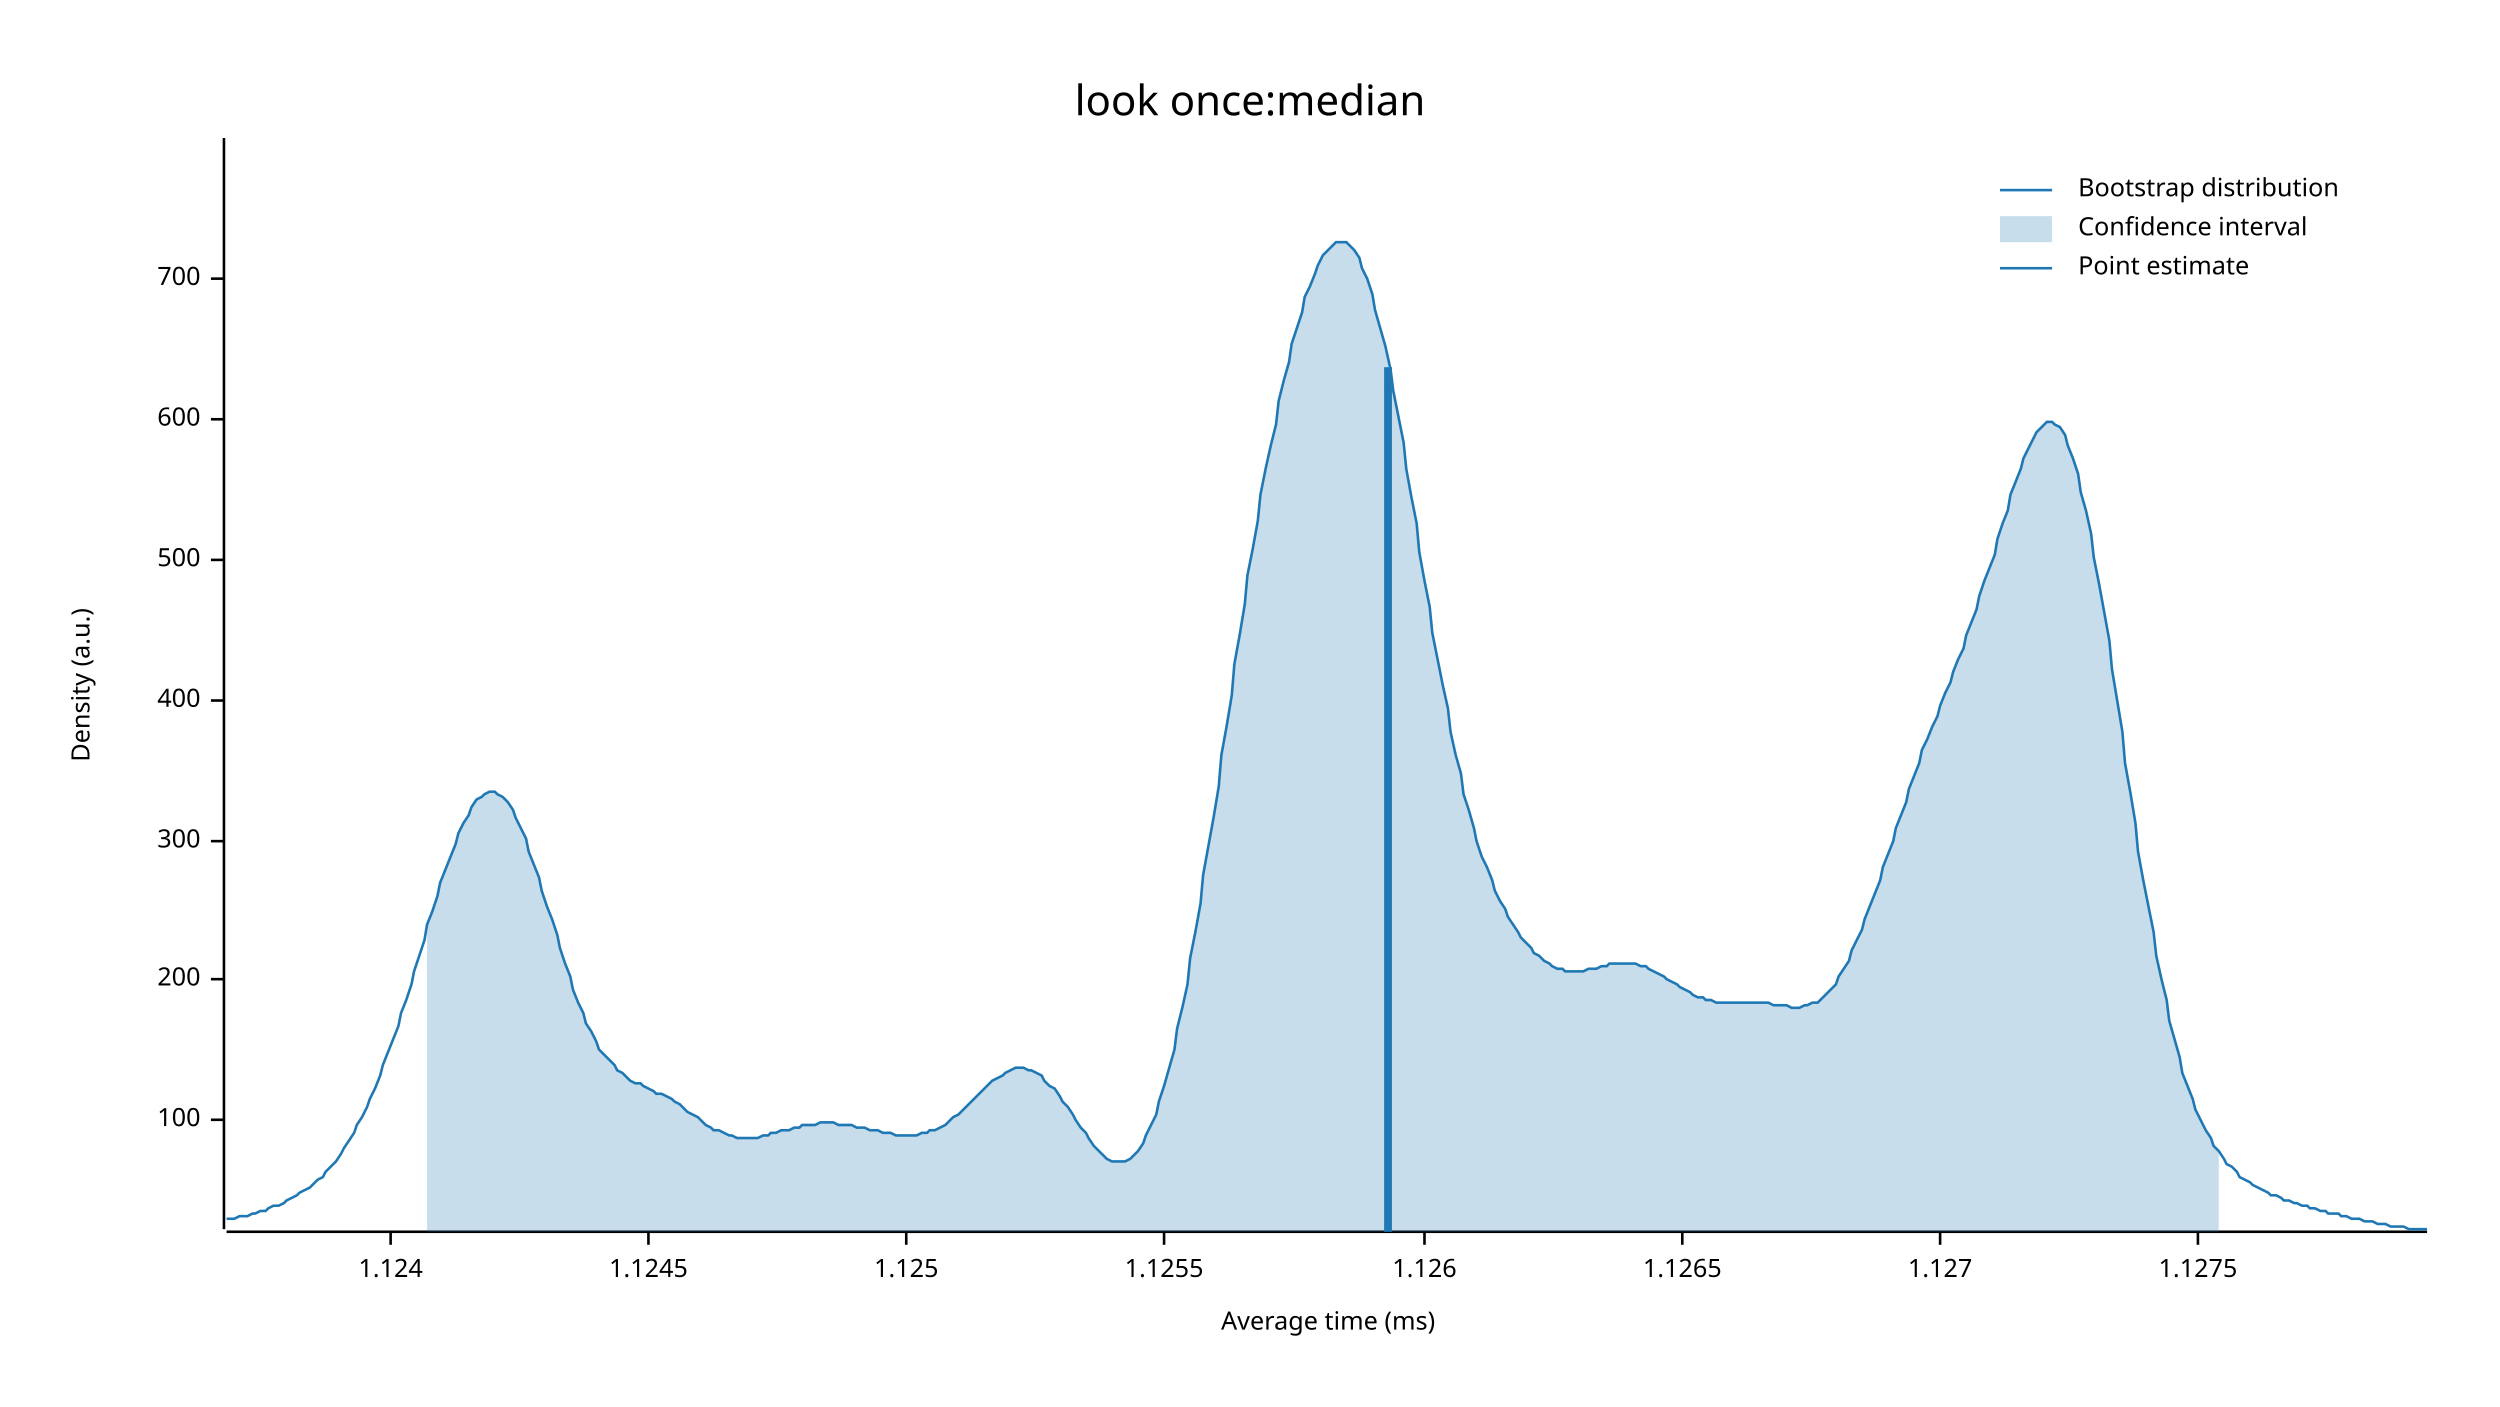
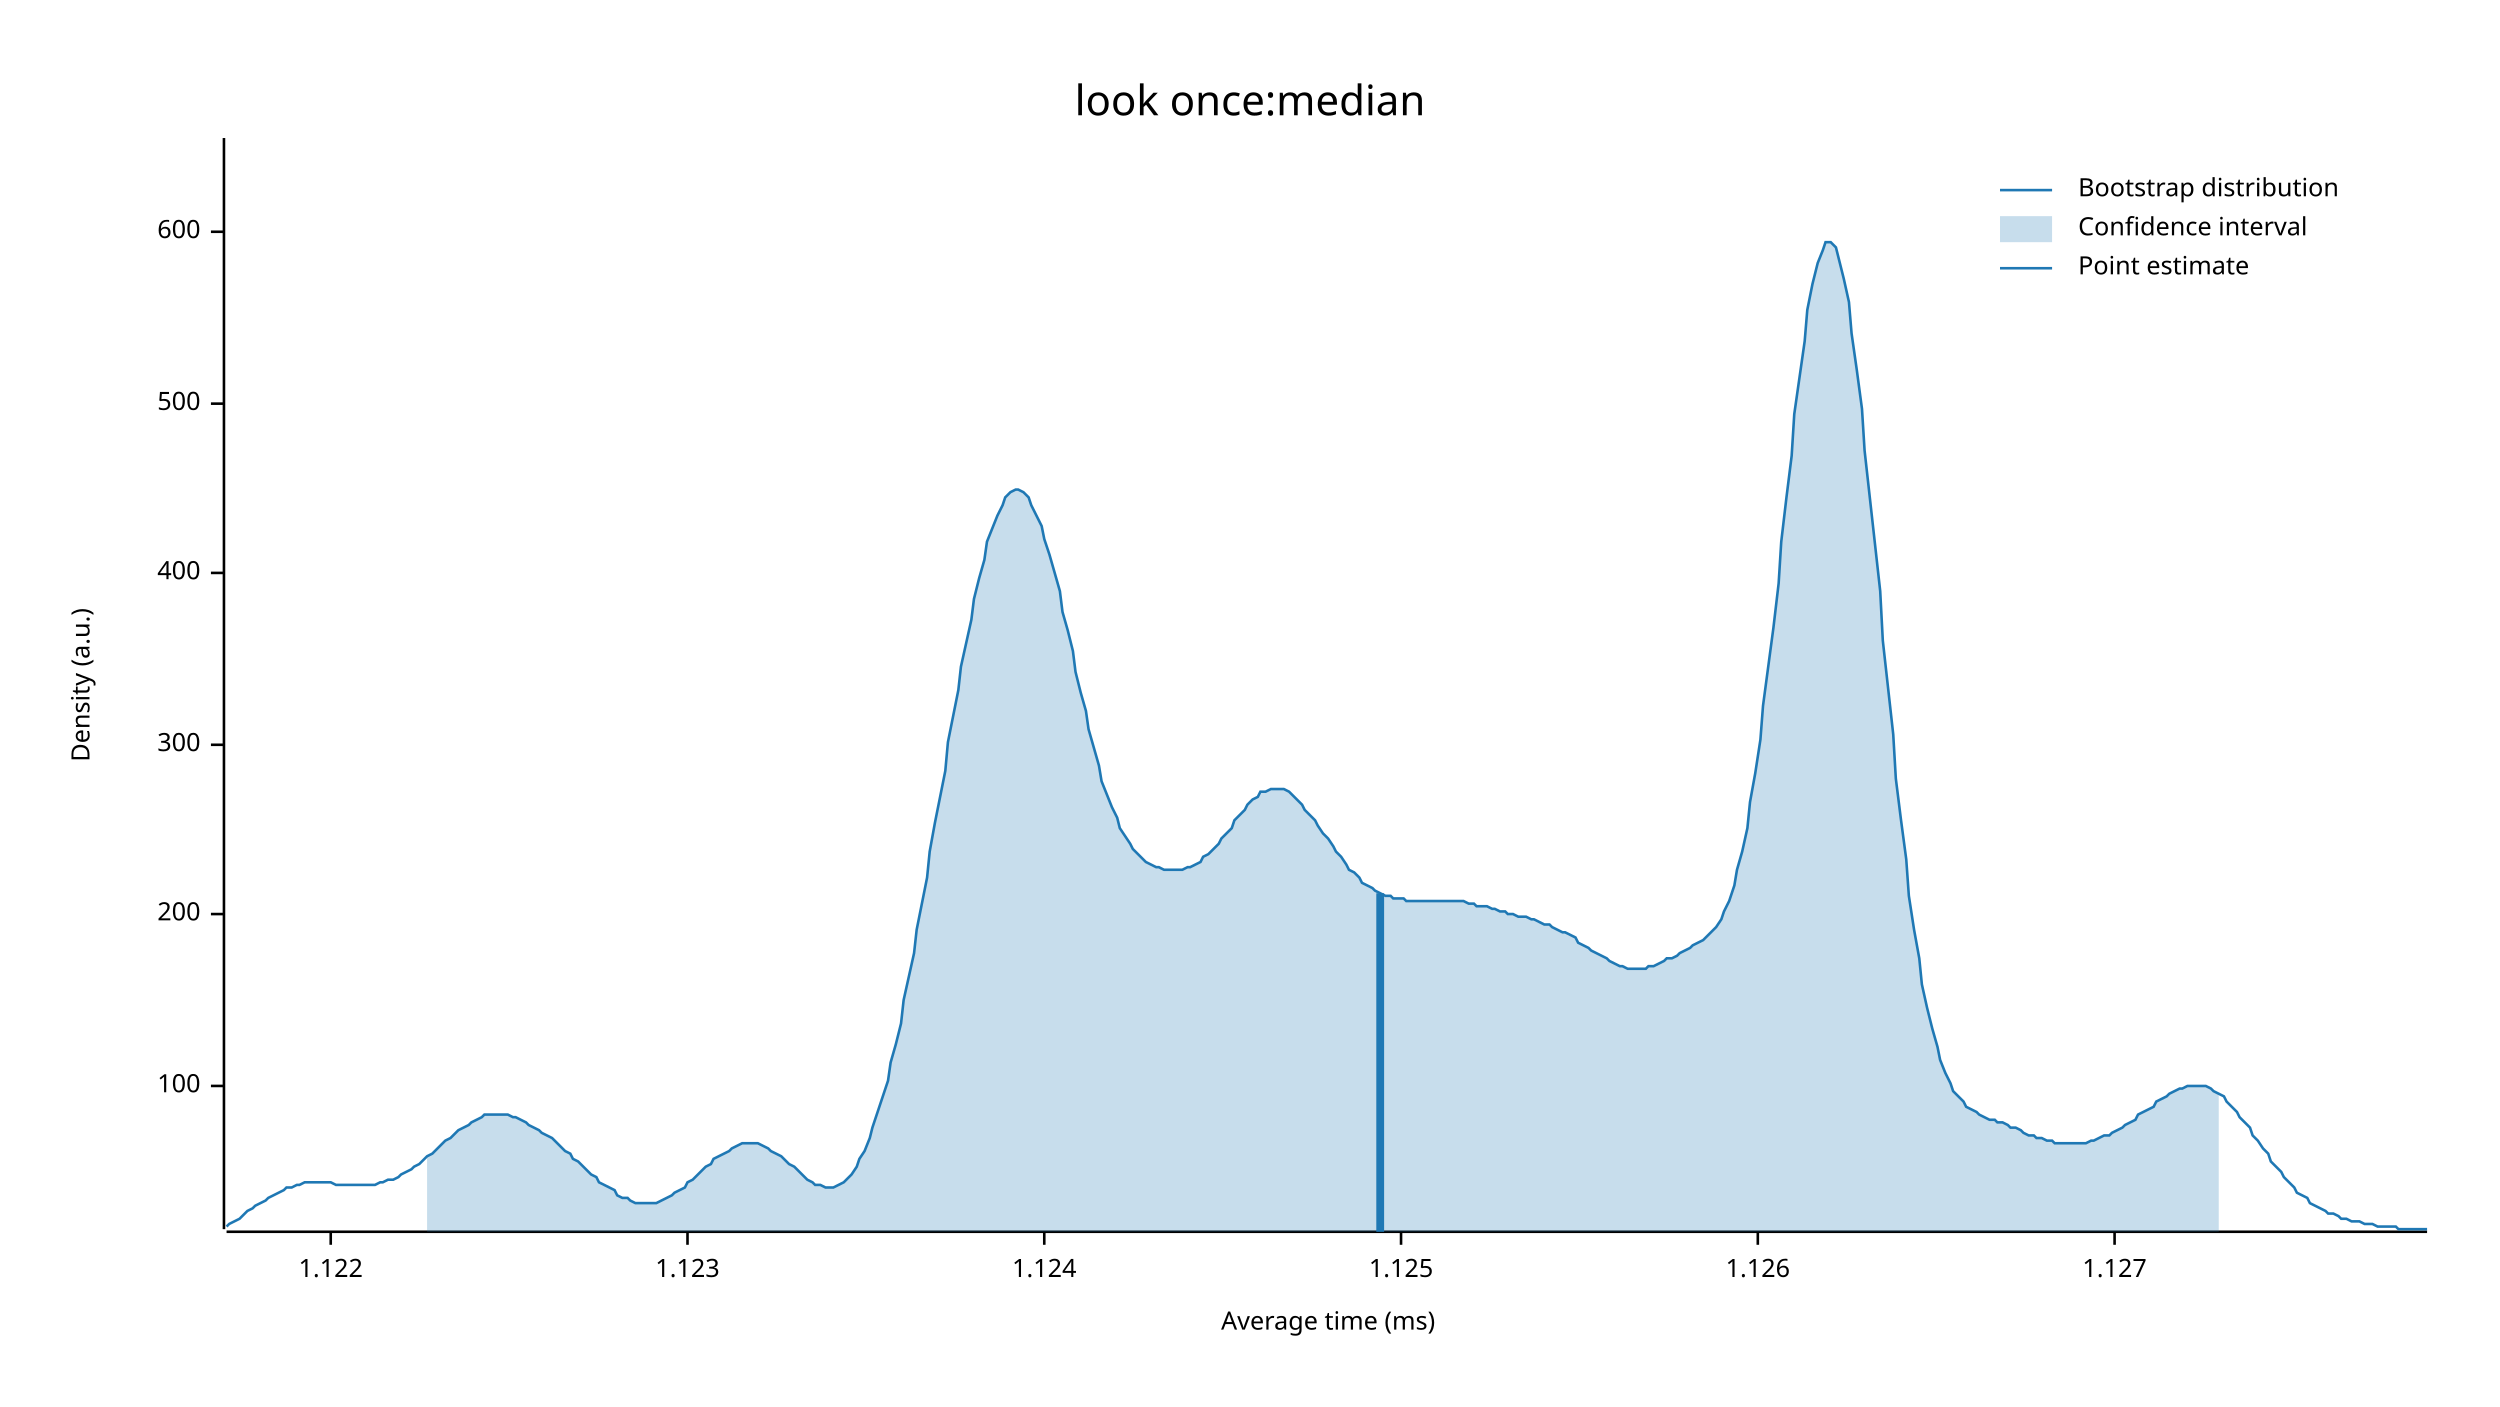
<svg xmlns="http://www.w3.org/2000/svg" width="960" height="540" viewBox="0 0 960 540">
  <text x="480" y="32" dy="0.76em" text-anchor="middle" font-family="sans-serif" font-size="16.129" opacity="1" fill="#000000">
look once:median
</text>
  <text x="27" y="263" dy="0.76em" text-anchor="middle" font-family="sans-serif" font-size="9.677" opacity="1" fill="#000000" transform="rotate(270, 27, 263)">
Density (a.u.)
</text>
  <text x="510" y="513" dy="-0.5ex" text-anchor="middle" font-family="sans-serif" font-size="9.677" opacity="1" fill="#000000">
Average time (ms)
</text>
  <polyline fill="none" opacity="1" stroke="#000000" stroke-width="1" points="86,53 86,472 " />
-   <text x="77" y="430" dy="0.5ex" text-anchor="end" font-family="sans-serif" font-size="9.677" opacity="1" fill="#000000">
+   <text x="77" y="417" dy="0.5ex" text-anchor="end" font-family="sans-serif" font-size="9.677" opacity="1" fill="#000000">
100
</text>
-   <polyline fill="none" opacity="1" stroke="#000000" stroke-width="1" points="81,430 86,430 " />
-   <text x="77" y="376" dy="0.5ex" text-anchor="end" font-family="sans-serif" font-size="9.677" opacity="1" fill="#000000">
+   <polyline fill="none" opacity="1" stroke="#000000" stroke-width="1" points="81,417 86,417 " />
+   <text x="77" y="351" dy="0.5ex" text-anchor="end" font-family="sans-serif" font-size="9.677" opacity="1" fill="#000000">
200
</text>
-   <polyline fill="none" opacity="1" stroke="#000000" stroke-width="1" points="81,376 86,376 " />
-   <text x="77" y="323" dy="0.5ex" text-anchor="end" font-family="sans-serif" font-size="9.677" opacity="1" fill="#000000">
+   <polyline fill="none" opacity="1" stroke="#000000" stroke-width="1" points="81,351 86,351 " />
+   <text x="77" y="286" dy="0.5ex" text-anchor="end" font-family="sans-serif" font-size="9.677" opacity="1" fill="#000000">
300
</text>
-   <polyline fill="none" opacity="1" stroke="#000000" stroke-width="1" points="81,323 86,323 " />
-   <text x="77" y="269" dy="0.5ex" text-anchor="end" font-family="sans-serif" font-size="9.677" opacity="1" fill="#000000">
+   <polyline fill="none" opacity="1" stroke="#000000" stroke-width="1" points="81,286 86,286 " />
+   <text x="77" y="220" dy="0.5ex" text-anchor="end" font-family="sans-serif" font-size="9.677" opacity="1" fill="#000000">
400
</text>
-   <polyline fill="none" opacity="1" stroke="#000000" stroke-width="1" points="81,269 86,269 " />
-   <text x="77" y="215" dy="0.5ex" text-anchor="end" font-family="sans-serif" font-size="9.677" opacity="1" fill="#000000">
+   <polyline fill="none" opacity="1" stroke="#000000" stroke-width="1" points="81,220 86,220 " />
+   <text x="77" y="155" dy="0.5ex" text-anchor="end" font-family="sans-serif" font-size="9.677" opacity="1" fill="#000000">
500
</text>
-   <polyline fill="none" opacity="1" stroke="#000000" stroke-width="1" points="81,215 86,215 " />
-   <text x="77" y="161" dy="0.5ex" text-anchor="end" font-family="sans-serif" font-size="9.677" opacity="1" fill="#000000">
+   <polyline fill="none" opacity="1" stroke="#000000" stroke-width="1" points="81,155 86,155 " />
+   <text x="77" y="89" dy="0.5ex" text-anchor="end" font-family="sans-serif" font-size="9.677" opacity="1" fill="#000000">
600
</text>
-   <polyline fill="none" opacity="1" stroke="#000000" stroke-width="1" points="81,161 86,161 " />
-   <text x="77" y="107" dy="0.5ex" text-anchor="end" font-family="sans-serif" font-size="9.677" opacity="1" fill="#000000">
- 700
+   <polyline fill="none" opacity="1" stroke="#000000" stroke-width="1" points="81,89 86,89 " />
+   <polyline fill="none" opacity="1" stroke="#000000" stroke-width="1" points="87,473 932,473 " />
+   <text x="127" y="483" dy="0.76em" text-anchor="middle" font-family="sans-serif" font-size="9.677" opacity="1" fill="#000000">
+ 1.122
</text>
-   <polyline fill="none" opacity="1" stroke="#000000" stroke-width="1" points="81,107 86,107 " />
-   <polyline fill="none" opacity="1" stroke="#000000" stroke-width="1" points="87,473 932,473 " />
-   <text x="150" y="483" dy="0.76em" text-anchor="middle" font-family="sans-serif" font-size="9.677" opacity="1" fill="#000000">
+   <polyline fill="none" opacity="1" stroke="#000000" stroke-width="1" points="127,473 127,478 " />
+   <text x="264" y="483" dy="0.76em" text-anchor="middle" font-family="sans-serif" font-size="9.677" opacity="1" fill="#000000">
+ 1.123
+ </text>
+   <polyline fill="none" opacity="1" stroke="#000000" stroke-width="1" points="264,473 264,478 " />
+   <text x="401" y="483" dy="0.76em" text-anchor="middle" font-family="sans-serif" font-size="9.677" opacity="1" fill="#000000">
1.124
</text>
-   <polyline fill="none" opacity="1" stroke="#000000" stroke-width="1" points="150,473 150,478 " />
-   <text x="249" y="483" dy="0.76em" text-anchor="middle" font-family="sans-serif" font-size="9.677" opacity="1" fill="#000000">
- 1.1245
- </text>
-   <polyline fill="none" opacity="1" stroke="#000000" stroke-width="1" points="249,473 249,478 " />
-   <text x="348" y="483" dy="0.76em" text-anchor="middle" font-family="sans-serif" font-size="9.677" opacity="1" fill="#000000">
+   <polyline fill="none" opacity="1" stroke="#000000" stroke-width="1" points="401,473 401,478 " />
+   <text x="538" y="483" dy="0.76em" text-anchor="middle" font-family="sans-serif" font-size="9.677" opacity="1" fill="#000000">
1.125
</text>
-   <polyline fill="none" opacity="1" stroke="#000000" stroke-width="1" points="348,473 348,478 " />
-   <text x="447" y="483" dy="0.76em" text-anchor="middle" font-family="sans-serif" font-size="9.677" opacity="1" fill="#000000">
- 1.1255
- </text>
-   <polyline fill="none" opacity="1" stroke="#000000" stroke-width="1" points="447,473 447,478 " />
-   <text x="547" y="483" dy="0.76em" text-anchor="middle" font-family="sans-serif" font-size="9.677" opacity="1" fill="#000000">
+   <polyline fill="none" opacity="1" stroke="#000000" stroke-width="1" points="538,473 538,478 " />
+   <text x="675" y="483" dy="0.76em" text-anchor="middle" font-family="sans-serif" font-size="9.677" opacity="1" fill="#000000">
1.126
</text>
-   <polyline fill="none" opacity="1" stroke="#000000" stroke-width="1" points="547,473 547,478 " />
-   <text x="646" y="483" dy="0.76em" text-anchor="middle" font-family="sans-serif" font-size="9.677" opacity="1" fill="#000000">
- 1.1265
- </text>
-   <polyline fill="none" opacity="1" stroke="#000000" stroke-width="1" points="646,473 646,478 " />
-   <text x="745" y="483" dy="0.76em" text-anchor="middle" font-family="sans-serif" font-size="9.677" opacity="1" fill="#000000">
+   <polyline fill="none" opacity="1" stroke="#000000" stroke-width="1" points="675,473 675,478 " />
+   <text x="812" y="483" dy="0.76em" text-anchor="middle" font-family="sans-serif" font-size="9.677" opacity="1" fill="#000000">
1.127
</text>
-   <polyline fill="none" opacity="1" stroke="#000000" stroke-width="1" points="745,473 745,478 " />
-   <text x="844" y="483" dy="0.76em" text-anchor="middle" font-family="sans-serif" font-size="9.677" opacity="1" fill="#000000">
- 1.1275
- </text>
-   <polyline fill="none" opacity="1" stroke="#000000" stroke-width="1" points="844,473 844,478 " />
-   <polyline fill="none" opacity="1" stroke="#1F78B4" stroke-width="1" points="87,468 88,468 90,468 92,467 93,467 95,467 97,466 98,466 100,465 102,465 103,464 105,463 107,463 109,462 110,461 112,460 114,459 115,458 117,457 119,456 120,455 122,453 124,452 125,450 127,448 129,446 131,443 132,441 134,438 136,435 137,432 139,429 141,425 142,422 144,418 146,413 147,409 149,404 151,399 153,394 154,389 156,384 158,378 159,373 161,367 163,361 164,355 166,350 168,344 169,339 171,334 173,329 175,324 176,320 178,316 180,313 181,310 183,307 185,306 186,305 188,304 190,304 191,305 193,306 195,308 197,311 198,314 200,318 202,322 203,327 205,332 207,337 208,342 210,348 212,353 214,359 215,364 217,370 219,375 220,380 222,385 224,389 225,393 227,396 229,400 230,403 232,405 234,407 236,409 237,411 239,412 241,414 242,415 244,416 246,416 247,417 249,418 251,419 252,420 254,420 256,421 258,422 259,423 261,424 263,426 264,427 266,428 268,429 269,430 271,432 273,433 274,434 276,434 278,435 280,436 281,436 283,437 285,437 286,437 288,437 290,437 291,437 293,436 295,436 296,435 298,435 300,434 302,434 303,434 305,433 307,433 308,432 310,432 312,432 313,432 315,431 317,431 318,431 320,431 322,432 324,432 325,432 327,432 329,433 330,433 332,433 334,434 335,434 337,434 339,435 341,435 342,435 344,436 346,436 347,436 349,436 351,436 352,436 354,435 356,435 357,434 359,434 361,433 363,432 364,431 366,429 368,428 369,427 371,425 373,423 374,422 376,420 378,418 379,417 381,415 383,414 385,413 386,412 388,411 390,410 391,410 393,410 395,411 396,411 398,412 400,413 401,415 403,417 405,418 407,421 408,423 410,425 412,428 413,430 415,433 417,435 418,437 420,440 422,442 423,443 425,445 427,446 429,446 430,446 432,446 434,445 435,444 437,442 439,439 440,436 442,432 444,428 445,423 447,417 449,410 451,403 452,395 454,387 456,378 457,368 459,358 461,347 462,336 464,325 466,314 468,302 469,290 471,279 473,267 474,255 476,244 478,232 479,221 481,211 483,200 484,190 486,180 488,171 490,163 491,154 493,146 495,139 496,132 498,126 500,120 501,114 503,110 505,105 506,102 508,98 510,96 512,94 513,93 515,93 517,93 518,94 520,96 522,99 523,103 525,107 527,113 528,119 530,126 532,133 534,142 535,150 537,160 539,170 540,180 542,191 544,201 545,212 547,223 549,233 550,243 552,253 554,263 556,272 557,281 559,290 561,297 562,305 564,311 566,318 567,323 569,329 571,333 573,338 574,342 576,346 578,349 579,352 581,355 583,358 584,360 586,362 588,364 589,366 591,367 593,369 595,370 596,371 598,372 600,372 601,373 603,373 605,373 606,373 608,373 610,372 611,372 613,372 615,371 617,371 618,370 620,370 622,370 623,370 625,370 627,370 628,370 630,371 632,371 633,372 635,373 637,374 639,375 640,376 642,377 644,378 645,379 647,380 649,381 650,382 652,383 654,383 655,384 657,384 659,385 661,385 662,385 664,385 666,385 667,385 669,385 671,385 672,385 674,385 676,385 677,385 679,385 681,386 683,386 684,386 686,386 688,387 689,387 691,387 693,386 694,386 696,385 698,385 700,383 701,382 703,380 705,378 706,375 708,372 710,369 711,365 713,361 715,357 716,353 718,348 720,343 722,338 723,333 725,328 727,323 728,318 730,313 732,308 733,303 735,298 737,293 738,288 740,284 742,279 744,275 745,271 747,266 749,262 750,258 752,253 754,249 755,244 757,239 759,234 760,229 762,223 764,218 766,213 767,207 769,201 771,196 772,190 774,185 776,180 777,176 779,172 781,168 782,166 784,164 786,162 788,162 789,163 791,164 793,167 794,171 796,176 798,182 799,189 801,196 803,205 804,214 806,224 808,235 810,246 811,257 813,269 815,281 816,293 818,304 820,316 821,327 823,338 825,348 827,358 828,367 830,376 832,384 833,392 835,399 837,406 838,412 840,417 842,422 843,426 845,430 847,434 849,437 850,440 852,442 854,445 855,447 857,448 859,450 860,452 862,453 864,454 865,455 867,456 869,457 871,458 872,459 874,459 876,460 877,461 879,461 881,462 882,462 884,463 886,463 887,464 889,464 891,465 893,465 894,466 896,466 898,466 899,467 901,467 903,468 904,468 906,468 908,469 909,469 911,469 913,470 915,470 916,470 918,471 920,471 921,471 923,471 925,472 926,472 928,472 930,472 932,472 " />
-   <polygon opacity="0.25" fill="#1F78B4" points="164,355 166,350 168,344 169,339 171,334 173,329 175,324 176,320 178,316 180,313 181,310 183,307 185,306 186,305 188,304 190,304 191,305 193,306 195,308 197,311 198,314 200,318 202,322 203,327 205,332 207,337 208,342 210,348 212,353 214,359 215,364 217,370 219,375 220,380 222,385 224,389 225,393 227,396 229,400 230,403 232,405 234,407 236,409 237,411 239,412 241,414 242,415 244,416 246,416 247,417 249,418 251,419 252,420 254,420 256,421 258,422 259,423 261,424 263,426 264,427 266,428 268,429 269,430 271,432 273,433 274,434 276,434 278,435 280,436 281,436 283,437 285,437 286,437 288,437 290,437 291,437 293,436 295,436 296,435 298,435 300,434 302,434 303,434 305,433 307,433 308,432 310,432 312,432 313,432 315,431 317,431 318,431 320,431 322,432 324,432 325,432 327,432 329,433 330,433 332,433 334,434 335,434 337,434 339,435 341,435 342,435 344,436 346,436 347,436 349,436 351,436 352,436 354,435 356,435 357,434 359,434 361,433 363,432 364,431 366,429 368,428 369,427 371,425 373,423 374,422 376,420 378,418 379,417 381,415 383,414 385,413 386,412 388,411 390,410 391,410 393,410 395,411 396,411 398,412 400,413 401,415 403,417 405,418 407,421 408,423 410,425 412,428 413,430 415,433 417,435 418,437 420,440 422,442 423,443 425,445 427,446 429,446 430,446 432,446 434,445 435,444 437,442 439,439 440,436 442,432 444,428 445,423 447,417 449,410 451,403 452,395 454,387 456,378 457,368 459,358 461,347 462,336 464,325 466,314 468,302 469,290 471,279 473,267 474,255 476,244 478,232 479,221 481,211 483,200 484,190 486,180 488,171 490,163 491,154 493,146 495,139 496,132 498,126 500,120 501,114 503,110 505,105 506,102 508,98 510,96 512,94 513,93 515,93 517,93 518,94 520,96 522,99 523,103 525,107 527,113 528,119 530,126 532,133 534,142 535,150 537,160 539,170 540,180 542,191 544,201 545,212 547,223 549,233 550,243 552,253 554,263 556,272 557,281 559,290 561,297 562,305 564,311 566,318 567,323 569,329 571,333 573,338 574,342 576,346 578,349 579,352 581,355 583,358 584,360 586,362 588,364 589,366 591,367 593,369 595,370 596,371 598,372 600,372 601,373 603,373 605,373 606,373 608,373 610,372 611,372 613,372 615,371 617,371 618,370 620,370 622,370 623,370 625,370 627,370 628,370 630,371 632,371 633,372 635,373 637,374 639,375 640,376 642,377 644,378 645,379 647,380 649,381 650,382 652,383 654,383 655,384 657,384 659,385 661,385 662,385 664,385 666,385 667,385 669,385 671,385 672,385 674,385 676,385 677,385 679,385 681,386 683,386 684,386 686,386 688,387 689,387 691,387 693,386 694,386 696,385 698,385 700,383 701,382 703,380 705,378 706,375 708,372 710,369 711,365 713,361 715,357 716,353 718,348 720,343 722,338 723,333 725,328 727,323 728,318 730,313 732,308 733,303 735,298 737,293 738,288 740,284 742,279 744,275 745,271 747,266 749,262 750,258 752,253 754,249 755,244 757,239 759,234 760,229 762,223 764,218 766,213 767,207 769,201 771,196 772,190 774,185 776,180 777,176 779,172 781,168 782,166 784,164 786,162 788,162 789,163 791,164 793,167 794,171 796,176 798,182 799,189 801,196 803,205 804,214 806,224 808,235 810,246 811,257 813,269 815,281 816,293 818,304 820,316 821,327 823,338 825,348 827,358 828,367 830,376 832,384 833,392 835,399 837,406 838,412 840,417 842,422 843,426 845,430 847,434 849,437 850,440 852,442 852,473 164,473 " />
-   <polyline fill="none" opacity="1" stroke="#1F78B4" stroke-width="3" points="533,473 533,141 " />
+   <polyline fill="none" opacity="1" stroke="#000000" stroke-width="1" points="812,473 812,478 " />
+   <polyline fill="none" opacity="1" stroke="#1F78B4" stroke-width="1" points="87,471 88,470 90,469 92,468 93,467 95,465 97,464 98,463 100,462 102,461 103,460 105,459 107,458 109,457 110,456 112,456 114,455 115,455 117,454 119,454 120,454 122,454 124,454 125,454 127,454 129,455 131,455 132,455 134,455 136,455 137,455 139,455 141,455 142,455 144,455 146,454 147,454 149,453 151,453 153,452 154,451 156,450 158,449 159,448 161,447 163,445 164,444 166,443 168,441 169,440 171,438 173,437 175,435 176,434 178,433 180,432 181,431 183,430 185,429 186,428 188,428 190,428 191,428 193,428 195,428 197,429 198,429 200,430 202,431 203,432 205,433 207,434 208,435 210,436 212,437 214,439 215,440 217,442 219,443 220,445 222,446 224,448 225,449 227,451 229,452 230,454 232,455 234,456 236,457 237,459 239,460 241,460 242,461 244,462 246,462 247,462 249,462 251,462 252,462 254,461 256,460 258,459 259,458 261,457 263,456 264,454 266,453 268,451 269,450 271,448 273,447 274,445 276,444 278,443 280,442 281,441 283,440 285,439 286,439 288,439 290,439 291,439 293,440 295,441 296,442 298,443 300,444 302,446 303,447 305,448 307,450 308,451 310,453 312,454 313,455 315,455 317,456 318,456 320,456 322,455 324,454 325,453 327,451 329,448 330,445 332,442 334,437 335,433 337,427 339,421 341,415 342,408 344,401 346,393 347,384 349,375 351,366 352,357 354,347 356,337 357,327 359,316 361,306 363,296 364,285 366,275 368,265 369,256 371,247 373,238 374,230 376,222 378,215 379,208 381,203 383,198 385,194 386,191 388,189 390,188 391,188 393,189 395,191 396,194 398,198 400,202 401,207 403,213 405,220 407,227 408,235 410,242 412,250 413,258 415,266 417,273 418,280 420,287 422,294 423,300 425,305 427,310 429,314 430,318 432,321 434,324 435,326 437,328 439,330 440,331 442,332 444,333 445,333 447,334 449,334 451,334 452,334 454,334 456,333 457,333 459,332 461,331 462,329 464,328 466,326 468,324 469,322 471,320 473,318 474,315 476,313 478,311 479,309 481,307 483,306 484,304 486,304 488,303 490,303 491,303 493,303 495,304 496,305 498,307 500,309 501,311 503,313 505,315 506,317 508,320 510,322 512,325 513,327 515,329 517,332 518,334 520,335 522,337 523,339 525,340 527,341 528,342 530,343 532,344 534,344 535,345 537,345 539,345 540,346 542,346 544,346 545,346 547,346 549,346 550,346 552,346 554,346 556,346 557,346 559,346 561,346 562,346 564,347 566,347 567,348 569,348 571,348 573,349 574,349 576,350 578,350 579,351 581,351 583,352 584,352 586,352 588,353 589,353 591,354 593,355 595,355 596,356 598,357 600,358 601,358 603,359 605,360 606,362 608,363 610,364 611,365 613,366 615,367 617,368 618,369 620,370 622,371 623,371 625,372 627,372 628,372 630,372 632,372 633,371 635,371 637,370 639,369 640,368 642,368 644,367 645,366 647,365 649,364 650,363 652,362 654,361 655,360 657,358 659,356 661,353 662,350 664,346 666,340 667,334 669,327 671,318 672,308 674,297 676,284 677,271 679,256 681,241 683,224 684,208 686,191 688,175 689,159 691,145 693,131 694,119 696,109 698,101 700,96 701,93 703,93 705,95 706,99 708,107 710,116 711,128 713,142 715,157 716,173 718,191 720,209 722,227 723,246 725,264 727,282 728,299 730,315 732,330 733,344 735,357 737,368 738,378 740,387 742,395 744,402 745,407 747,412 749,416 750,419 752,421 754,423 755,425 757,426 759,427 760,428 762,429 764,430 766,430 767,431 769,431 771,432 772,433 774,433 776,434 777,435 779,436 781,436 782,437 784,437 786,438 788,438 789,439 791,439 793,439 794,439 796,439 798,439 799,439 801,439 803,438 804,438 806,437 808,436 810,436 811,435 813,434 815,433 816,432 818,431 820,430 821,428 823,427 825,426 827,425 828,423 830,422 832,421 833,420 835,419 837,418 838,418 840,417 842,417 843,417 845,417 847,417 849,418 850,419 852,420 854,421 855,423 857,425 859,427 860,429 862,431 864,433 865,436 867,438 869,441 871,443 872,446 874,448 876,450 877,452 879,454 881,456 882,458 884,459 886,460 887,462 889,463 891,464 893,465 894,466 896,466 898,467 899,468 901,468 903,469 904,469 906,469 908,470 909,470 911,470 913,471 915,471 916,471 918,471 920,471 921,472 923,472 925,472 926,472 928,472 930,472 932,472 " />
+   <polygon opacity="0.25" fill="#1F78B4" points="164,444 166,443 168,441 169,440 171,438 173,437 175,435 176,434 178,433 180,432 181,431 183,430 185,429 186,428 188,428 190,428 191,428 193,428 195,428 197,429 198,429 200,430 202,431 203,432 205,433 207,434 208,435 210,436 212,437 214,439 215,440 217,442 219,443 220,445 222,446 224,448 225,449 227,451 229,452 230,454 232,455 234,456 236,457 237,459 239,460 241,460 242,461 244,462 246,462 247,462 249,462 251,462 252,462 254,461 256,460 258,459 259,458 261,457 263,456 264,454 266,453 268,451 269,450 271,448 273,447 274,445 276,444 278,443 280,442 281,441 283,440 285,439 286,439 288,439 290,439 291,439 293,440 295,441 296,442 298,443 300,444 302,446 303,447 305,448 307,450 308,451 310,453 312,454 313,455 315,455 317,456 318,456 320,456 322,455 324,454 325,453 327,451 329,448 330,445 332,442 334,437 335,433 337,427 339,421 341,415 342,408 344,401 346,393 347,384 349,375 351,366 352,357 354,347 356,337 357,327 359,316 361,306 363,296 364,285 366,275 368,265 369,256 371,247 373,238 374,230 376,222 378,215 379,208 381,203 383,198 385,194 386,191 388,189 390,188 391,188 393,189 395,191 396,194 398,198 400,202 401,207 403,213 405,220 407,227 408,235 410,242 412,250 413,258 415,266 417,273 418,280 420,287 422,294 423,300 425,305 427,310 429,314 430,318 432,321 434,324 435,326 437,328 439,330 440,331 442,332 444,333 445,333 447,334 449,334 451,334 452,334 454,334 456,333 457,333 459,332 461,331 462,329 464,328 466,326 468,324 469,322 471,320 473,318 474,315 476,313 478,311 479,309 481,307 483,306 484,304 486,304 488,303 490,303 491,303 493,303 495,304 496,305 498,307 500,309 501,311 503,313 505,315 506,317 508,320 510,322 512,325 513,327 515,329 517,332 518,334 520,335 522,337 523,339 525,340 527,341 528,342 530,343 532,344 534,344 535,345 537,345 539,345 540,346 542,346 544,346 545,346 547,346 549,346 550,346 552,346 554,346 556,346 557,346 559,346 561,346 562,346 564,347 566,347 567,348 569,348 571,348 573,349 574,349 576,350 578,350 579,351 581,351 583,352 584,352 586,352 588,353 589,353 591,354 593,355 595,355 596,356 598,357 600,358 601,358 603,359 605,360 606,362 608,363 610,364 611,365 613,366 615,367 617,368 618,369 620,370 622,371 623,371 625,372 627,372 628,372 630,372 632,372 633,371 635,371 637,370 639,369 640,368 642,368 644,367 645,366 647,365 649,364 650,363 652,362 654,361 655,360 657,358 659,356 661,353 662,350 664,346 666,340 667,334 669,327 671,318 672,308 674,297 676,284 677,271 679,256 681,241 683,224 684,208 686,191 688,175 689,159 691,145 693,131 694,119 696,109 698,101 700,96 701,93 703,93 705,95 706,99 708,107 710,116 711,128 713,142 715,157 716,173 718,191 720,209 722,227 723,246 725,264 727,282 728,299 730,315 732,330 733,344 735,357 737,368 738,378 740,387 742,395 744,402 745,407 747,412 749,416 750,419 752,421 754,423 755,425 757,426 759,427 760,428 762,429 764,430 766,430 767,431 769,431 771,432 772,433 774,433 776,434 777,435 779,436 781,436 782,437 784,437 786,438 788,438 789,439 791,439 793,439 794,439 796,439 798,439 799,439 801,439 803,438 804,438 806,437 808,436 810,436 811,435 813,434 815,433 816,432 818,431 820,430 821,428 823,427 825,426 827,425 828,423 830,422 832,421 833,420 835,419 837,418 838,418 840,417 842,417 843,417 845,417 847,417 849,418 850,419 852,420 852,473 164,473 " />
+   <polyline fill="none" opacity="1" stroke="#1F78B4" stroke-width="3" points="530,473 530,343 " />
  <text x="798" y="68" dy="0.76em" text-anchor="start" font-family="sans-serif" font-size="9.677" opacity="1" fill="#000000">
Bootstrap distribution
</text>
  <text x="798" y="83" dy="0.76em" text-anchor="start" font-family="sans-serif" font-size="9.677" opacity="1" fill="#000000">
Confidence interval
</text>
  <text x="798" y="98" dy="0.76em" text-anchor="start" font-family="sans-serif" font-size="9.677" opacity="1" fill="#000000">
Point estimate
</text>
  <polyline fill="none" opacity="1" stroke="#1F78B4" stroke-width="1" points="768,73 788,73 " />
  <rect x="768" y="83" width="20" height="10" opacity="0.25" fill="#1F78B4" stroke="none" />
  <polyline fill="none" opacity="1" stroke="#1F78B4" stroke-width="1" points="768,103 788,103 " />
</svg>
